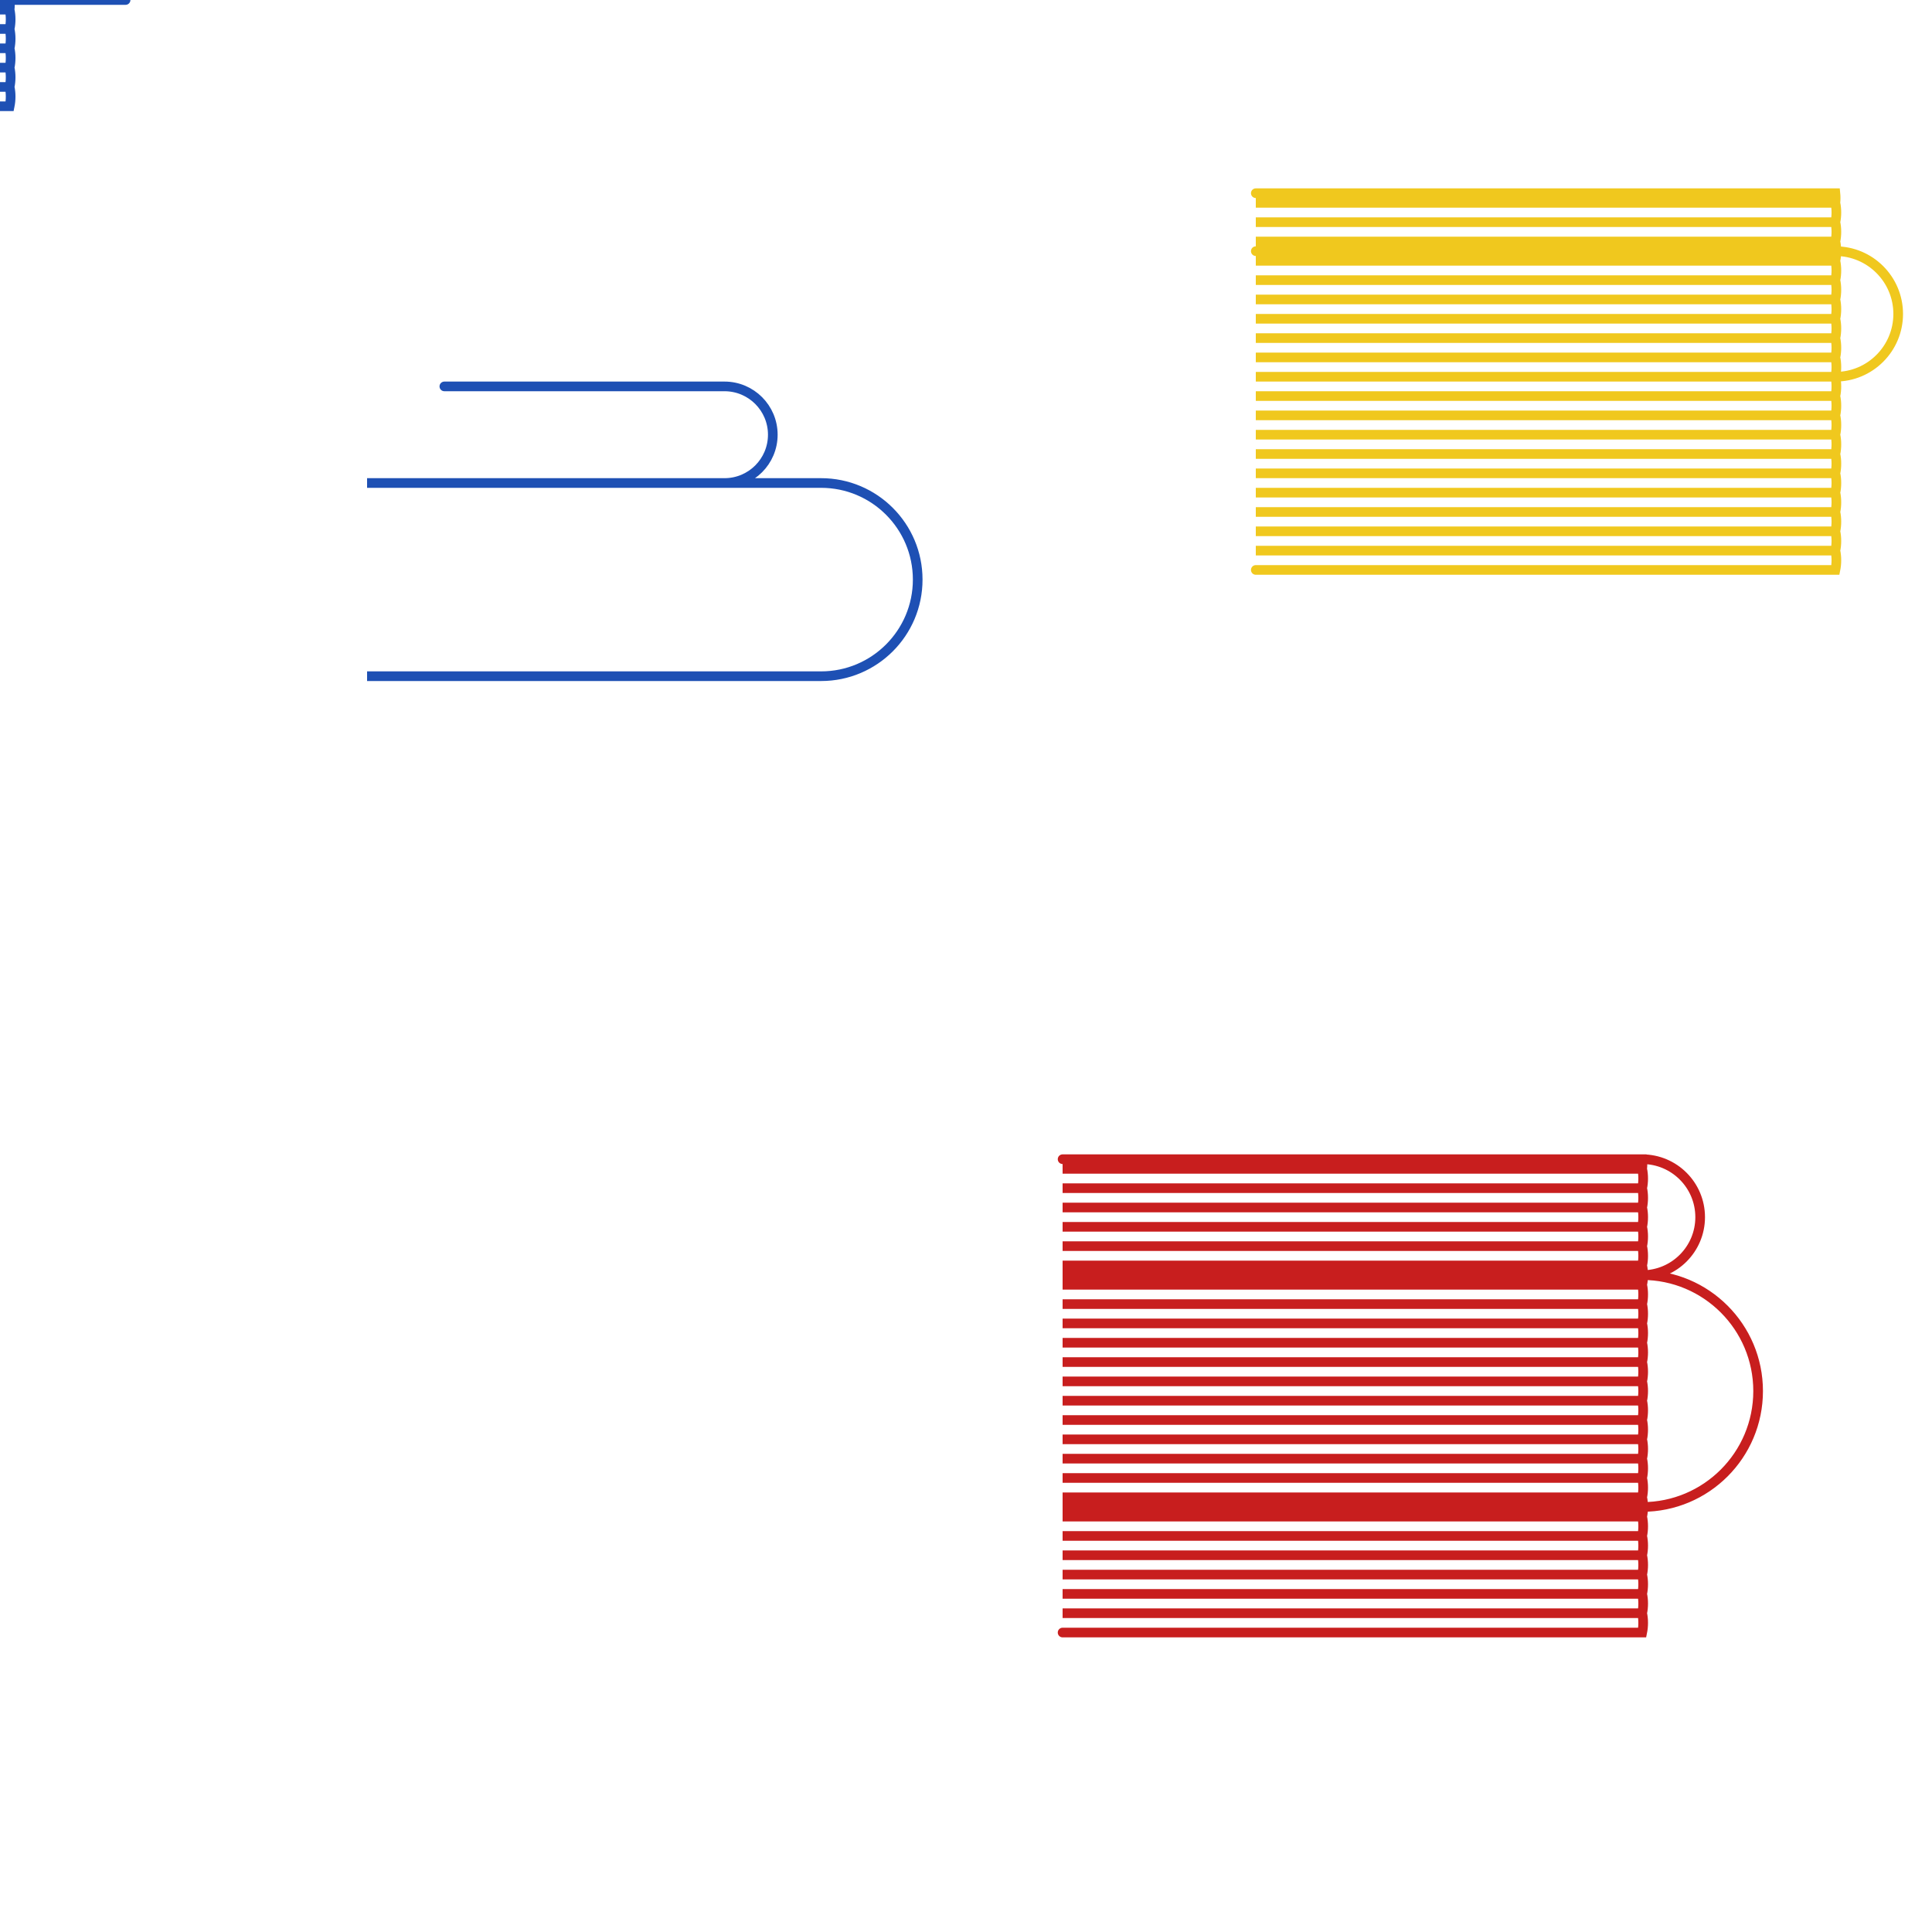
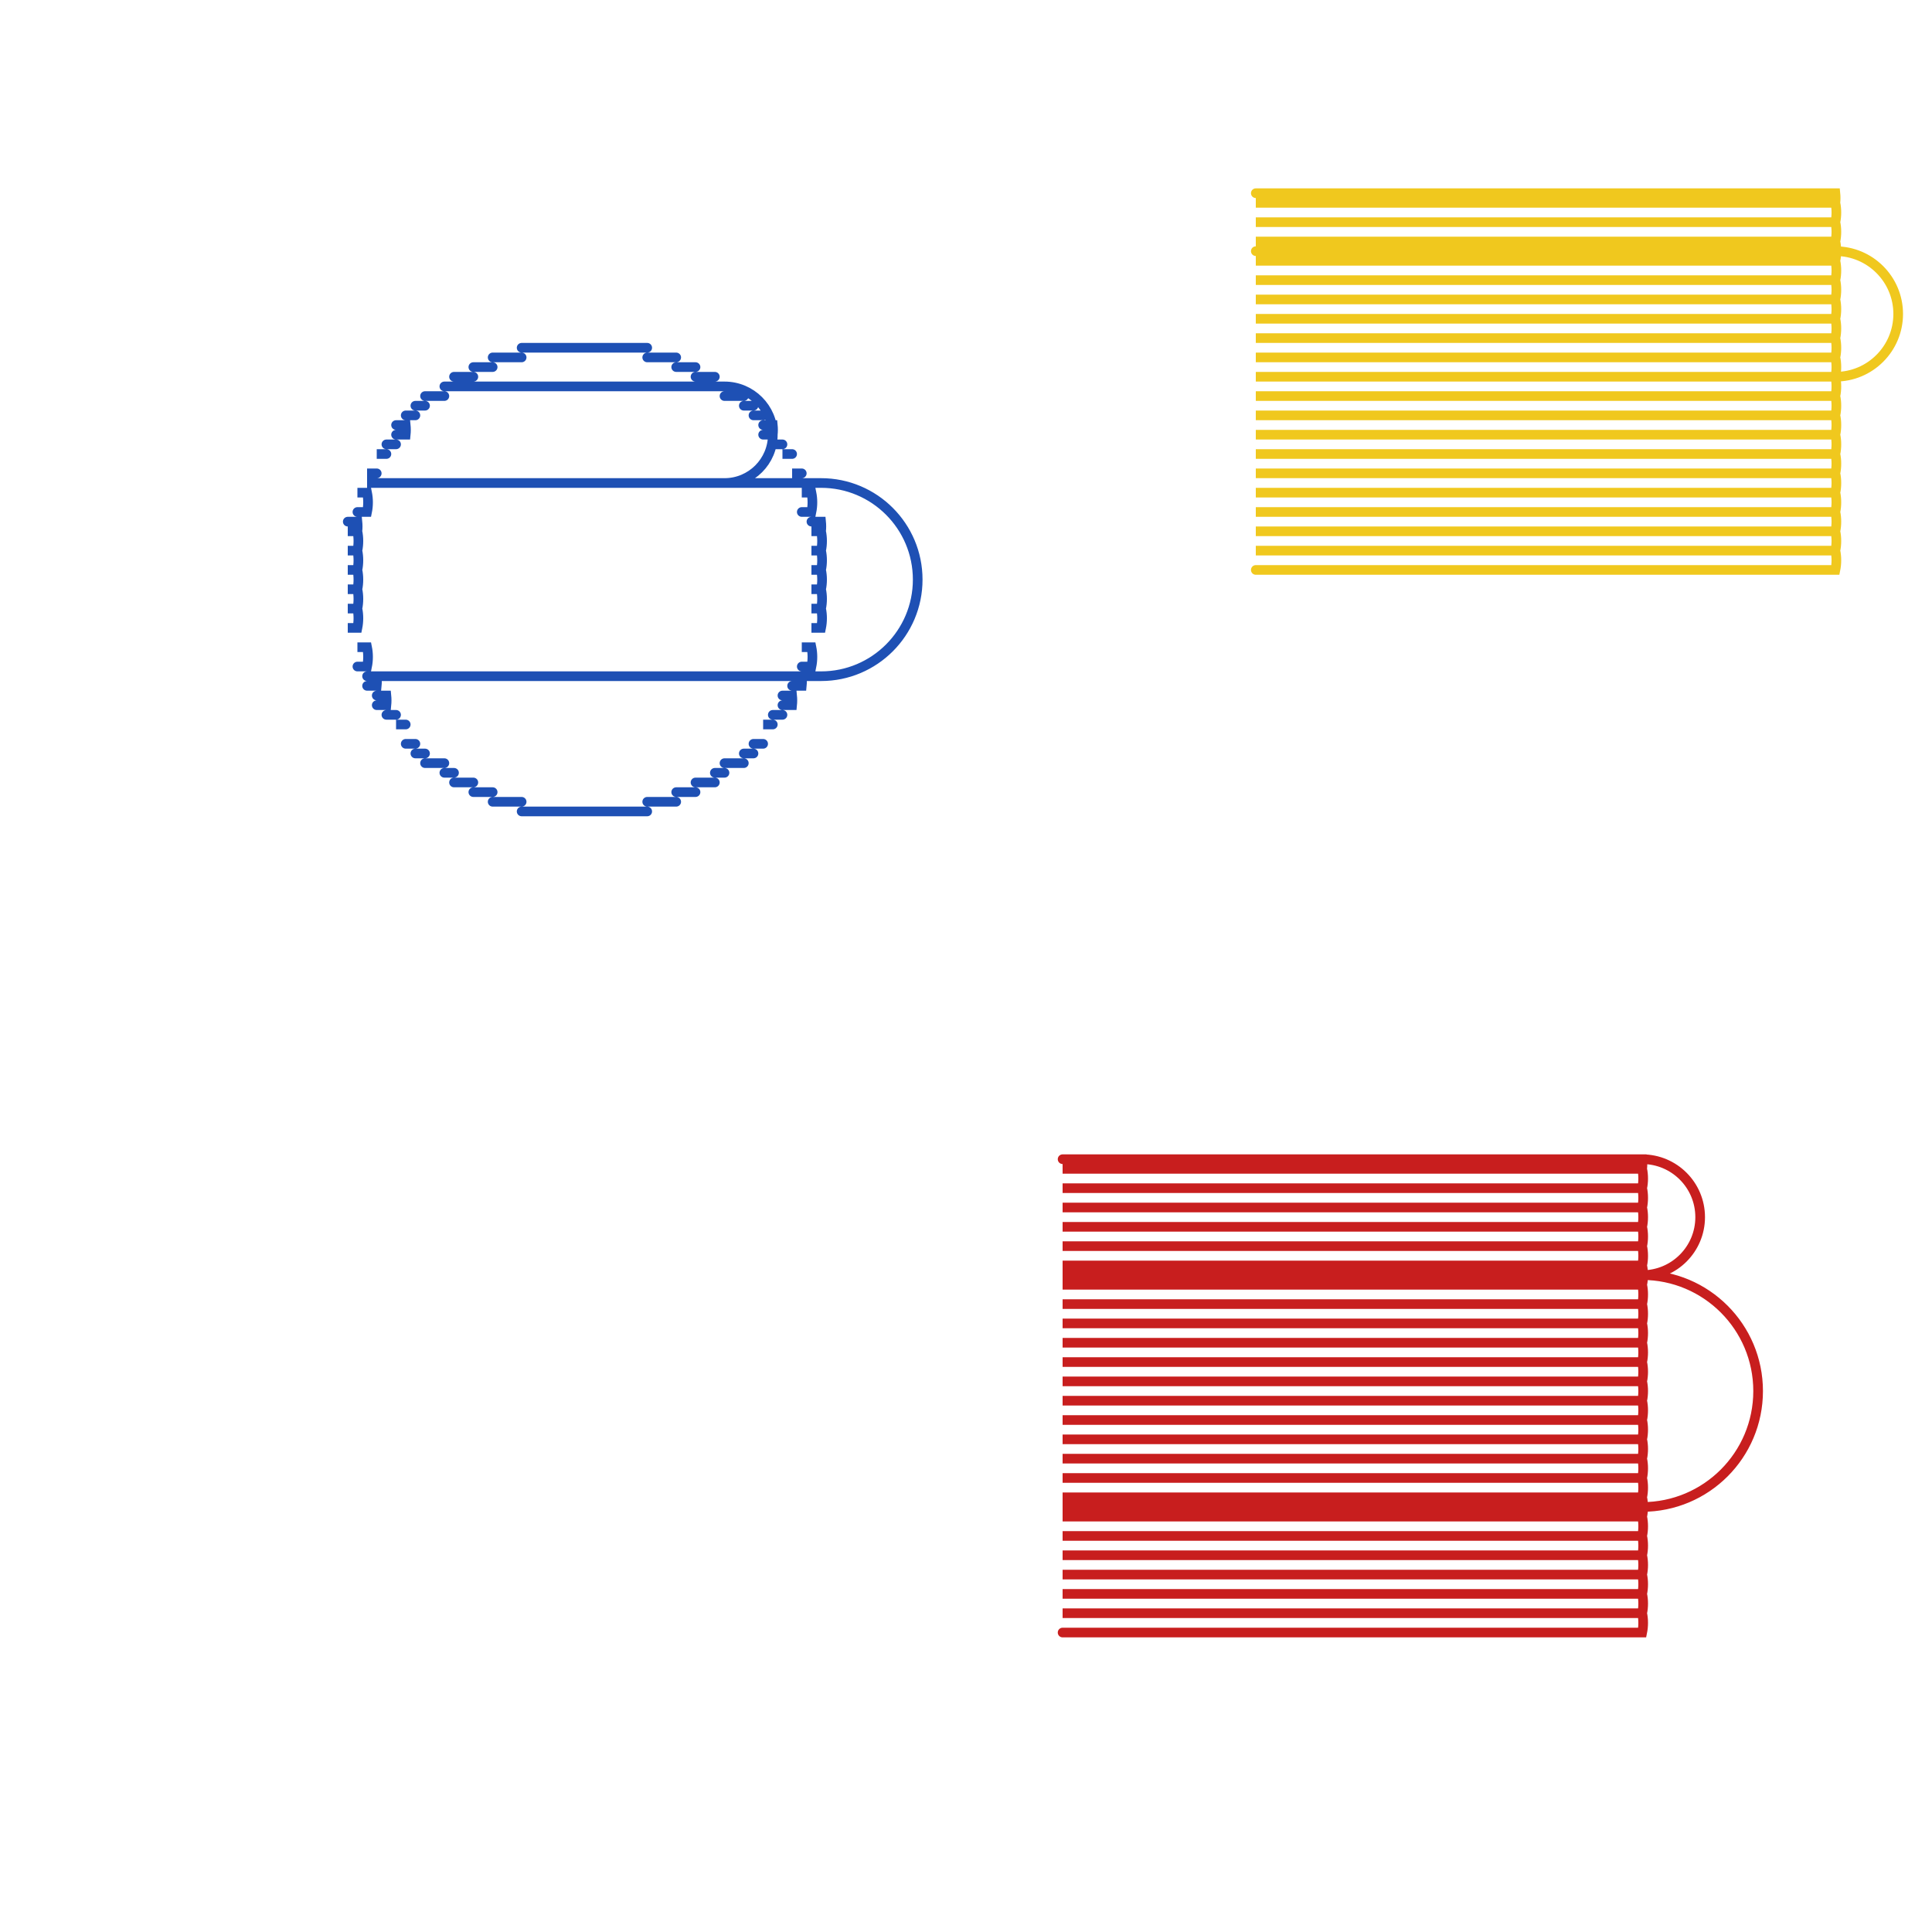
<svg xmlns="http://www.w3.org/2000/svg" width="200" height="200" viewBox="0 0 200 200">
  <g id="layer_01_dark_red_C81E1E">
    <path d="M110 120 H170 A 5.0 5.0 0 0 1 170 132 H110 H170 A 5.0 5.0 0 0 1 170 156 H110 H170 M110 120 H170 A 5.0 5.0 0 0 1 170 121 H169 H110 H111 H170 A 5.0 5.0 0 0 1 170 123 H169 H110 H111 H170 A 5.0 5.0 0 0 1 170 125 H169 H110 H111 H170 A 5.0 5.0 0 0 1 170 127 H169 H110 H111 H170 A 5.0 5.0 0 0 1 170 129 H169 H110 H111 H170 A 5.0 5.0 0 0 1 170 131 H169 H110 H111 H170 A 5.0 5.0 0 0 1 170 133 H169 H110 H111 H170 A 5.0 5.0 0 0 1 170 135 H169 H110 H111 H170 A 5.0 5.0 0 0 1 170 137 H169 H110 H111 H170 A 5.0 5.0 0 0 1 170 139 H169 H110 H111 H170 A 5.0 5.0 0 0 1 170 141 H169 H110 H111 H170 A 5.0 5.0 0 0 1 170 143 H169 H110 H111 H170 A 5.0 5.0 0 0 1 170 145 H169 H110 H111 H170 A 5.0 5.0 0 0 1 170 147 H169 H110 H111 H170 A 5.0 5.0 0 0 1 170 149 H169 H110 H111 H170 A 5.0 5.0 0 0 1 170 151 H169 H110 H111 H170 A 5.0 5.0 0 0 1 170 153 H169 H110 H111 H170 A 5.0 5.0 0 0 1 170 155 H169 H110 H111 H170 A 5.0 5.0 0 0 1 170 157 H169 H110 H111 H170 A 5.0 5.0 0 0 1 170 159 H169 H110 H111 H170 A 5.0 5.0 0 0 1 170 161 H169 H110 H111 H170 A 5.0 5.0 0 0 1 170 163 H169 H110 H111 H170 A 5.0 5.0 0 0 1 170 165 H169 H110 H111 H170 A 5.0 5.0 0 0 1 170 167 H169 H110 H111 H170 A 5.0 5.0 0 0 1 170 169 H110" stroke="rgb(200,30,30)" stroke-width="1.0" stroke-linecap="round" fill="none" />
  </g>
  <g id="layer_02_light_yellow_F0C81E">
    <path d="M130 26 H190 A 5.0 5.0 0 0 1 190 39 H130 H190 M130 20 H190 A 5.0 5.0 0 0 1 190 21 H189 H130 H131 H190 A 5.0 5.0 0 0 1 190 23 H189 H130 H131 H190 A 5.0 5.0 0 0 1 190 25 H189 H130 H131 H190 A 5.0 5.0 0 0 1 190 27 H189 H130 H131 H190 A 5.0 5.0 0 0 1 190 29 H189 H130 H131 H190 A 5.0 5.0 0 0 1 190 31 H189 H130 H131 H190 A 5.0 5.0 0 0 1 190 33 H189 H130 H131 H190 A 5.0 5.0 0 0 1 190 35 H189 H130 H131 H190 A 5.0 5.0 0 0 1 190 37 H189 H130 H131 H190 A 5.0 5.0 0 0 1 190 39 H189 H130 H131 H190 A 5.0 5.0 0 0 1 190 41 H189 H130 H131 H190 A 5.0 5.0 0 0 1 190 43 H189 H130 H131 H190 A 5.0 5.0 0 0 1 190 45 H189 H130 H131 H190 A 5.0 5.0 0 0 1 190 47 H189 H130 H131 H190 A 5.0 5.0 0 0 1 190 49 H189 H130 H131 H190 A 5.0 5.0 0 0 1 190 51 H189 H130 H131 H190 A 5.0 5.0 0 0 1 190 53 H189 H130 H131 H190 A 5.0 5.0 0 0 1 190 55 H189 H130 H131 H190 A 5.0 5.0 0 0 1 190 57 H189 H130 H131 H190 A 5.0 5.0 0 0 1 190 59 H130" stroke="rgb(240,200,30)" stroke-width="1.0" stroke-linecap="round" fill="none" />
  </g>
  <g id="layer_03_mid_blue_1E50B4">
-     <path d="M46 40 H75 A 5.0 5.0 0 0 1 75 50 H38 H85 A 5.0 5.0 0 0 1 85 70 H38 H75 M0 0 H1 A 5.0 5.0 0 0 1 1 1 H0 H1 A 5.0 5.0 0 0 1 1 3 H0 H1 A 5.0 5.0 0 0 1 1 5 H0 H1 A 5.0 5.0 0 0 1 1 7 H0 H1 A 5.0 5.0 0 0 1 1 9 H0 H1 A 5.0 5.0 0 0 1 1 11 H0 H1 M0 0 H1 A 5.0 5.0 0 0 1 1 1 H0 H1 M0 0 H1 A 5.0 5.0 0 0 1 1 1 H0 M0 0 H1 A 5.0 5.0 0 0 1 1 1 H0 M0 0 H1 M0 0 H1 A 5.0 5.0 0 0 1 1 1 H0 M0 0 H1 M0 0 H1 M0 0 H2 M0 0 H1 M0 0 H2 M0 0 H2 M0 0 H3 M0 0 H13 M0 0 H3 M0 0 H2 M0 0 H2 M0 0 H1 M0 0 H2 M0 0 H1 M0 0 H1 M0 0 H1 A 5.0 5.0 0 0 1 1 1 H0 M0 0 H1 M0 0 H1 A 5.0 5.0 0 0 1 1 1 H0 M0 0 H1 A 5.0 5.0 0 0 1 1 1 H0 M0 0 H1 A 5.0 5.0 0 0 1 1 1 H0 H1 M0 0 H1 A 5.0 5.0 0 0 1 1 1 H0 H1 A 5.0 5.0 0 0 1 1 3 H0 H1 A 5.0 5.0 0 0 1 1 5 H0 H1 A 5.0 5.0 0 0 1 1 7 H0 H1 A 5.0 5.0 0 0 1 1 9 H0 H1 A 5.0 5.0 0 0 1 1 11 H0 H1 M0 0 H1 A 5.0 5.0 0 0 1 1 1 H0 H1 M0 0 H1 A 5.0 5.0 0 0 1 1 1 H0 M0 0 H1 A 5.0 5.0 0 0 1 1 1 H0 M0 0 H1 M0 0 H1 A 5.0 5.0 0 0 1 1 1 H0 M0 0 H1 M0 0 H1 M0 0 H2 M0 0 H1 M0 0 H2 M0 0 H2 M0 0 H3 M0 0 H13 M0 0 H3 M0 0 H2 M0 0 H2 M0 0 H1 M0 0 H2 M0 0 H1 M0 0 H1 M0 0 H1 A 5.0 5.0 0 0 1 1 1 H0 M0 0 H1 M0 0 H1 A 5.0 5.0 0 0 1 1 1 H0 M0 0 H1 A 5.0 5.0 0 0 1 1 1 H0 M0 0 H1 A 5.0 5.0 0 0 1 1 1 H0 H1" stroke="rgb(30,80,180)" stroke-width="1.0" stroke-linecap="round" fill="none" />
+     <path d="M46 40 H75 A 5.0 5.0 0 0 1 75 50 H38 H85 A 5.0 5.0 0 0 1 85 70 H38 H75 M36 54 H37 A 5.0 5.0 0 0 1 37 55 H36 H37 A 5.0 5.0 0 0 1 37 57 H36 H37 A 5.0 5.0 0 0 1 37 59 H36 H37 A 5.0 5.0 0 0 1 37 61 H36 H37 A 5.0 5.0 0 0 1 37 63 H36 H37 A 5.0 5.0 0 0 1 37 65 H36 H37 M38 51 H37 H38 A 5.0 5.0 0 0 1 38 53 H37 M39 49 H38 H39 M40 47 H39 H40 M40 46 H41 M41 44 H42 A 5.0 5.0 0 0 1 42 45 H41 M43 43 H42 M43 42 H44 M46 41 H44 M46 40 H47 M49 39 H47 M49 38 H51 M54 37 H51 M54 36 H67 M70 37 H67 M70 38 H72 M74 39 H72 M74 40 H75 M77 41 H75 M77 42 H78 M79 43 H78 M79 44 H80 A 5.0 5.0 0 0 1 80 45 H79 M80 46 H81 M82 47 H81 H82 M83 49 H82 H83 M84 51 H83 H84 A 5.0 5.0 0 0 1 84 53 H83 M84 54 H85 A 5.0 5.0 0 0 1 85 55 H84 H85 A 5.0 5.0 0 0 1 85 57 H84 H85 A 5.0 5.0 0 0 1 85 59 H84 H85 A 5.0 5.0 0 0 1 85 61 H84 H85 A 5.0 5.0 0 0 1 85 63 H84 H85 A 5.0 5.0 0 0 1 85 65 H84 H85 M84 67 H83 H84 A 5.0 5.0 0 0 1 84 69 H83 M82 70 H83 A 5.0 5.0 0 0 1 83 71 H82 M81 72 H82 A 5.0 5.0 0 0 1 82 73 H81 M80 74 H81 M80 75 H79 H80 M79 77 H78 M77 78 H78 M77 79 H75 M74 80 H75 M74 81 H72 M70 82 H72 M70 83 H67 M54 84 H67 M54 83 H51 M49 82 H51 M49 81 H47 M46 80 H47 M46 79 H44 M43 78 H44 M43 77 H42 M42 75 H41 H42 M40 74 H41 M39 72 H40 A 5.0 5.0 0 0 1 40 73 H39 M38 70 H39 A 5.0 5.0 0 0 1 39 71 H38 M38 67 H37 H38 A 5.0 5.0 0 0 1 38 69 H37" stroke="rgb(30,80,180)" stroke-width="1.0" stroke-linecap="round" fill="none" />
  </g>
</svg>
